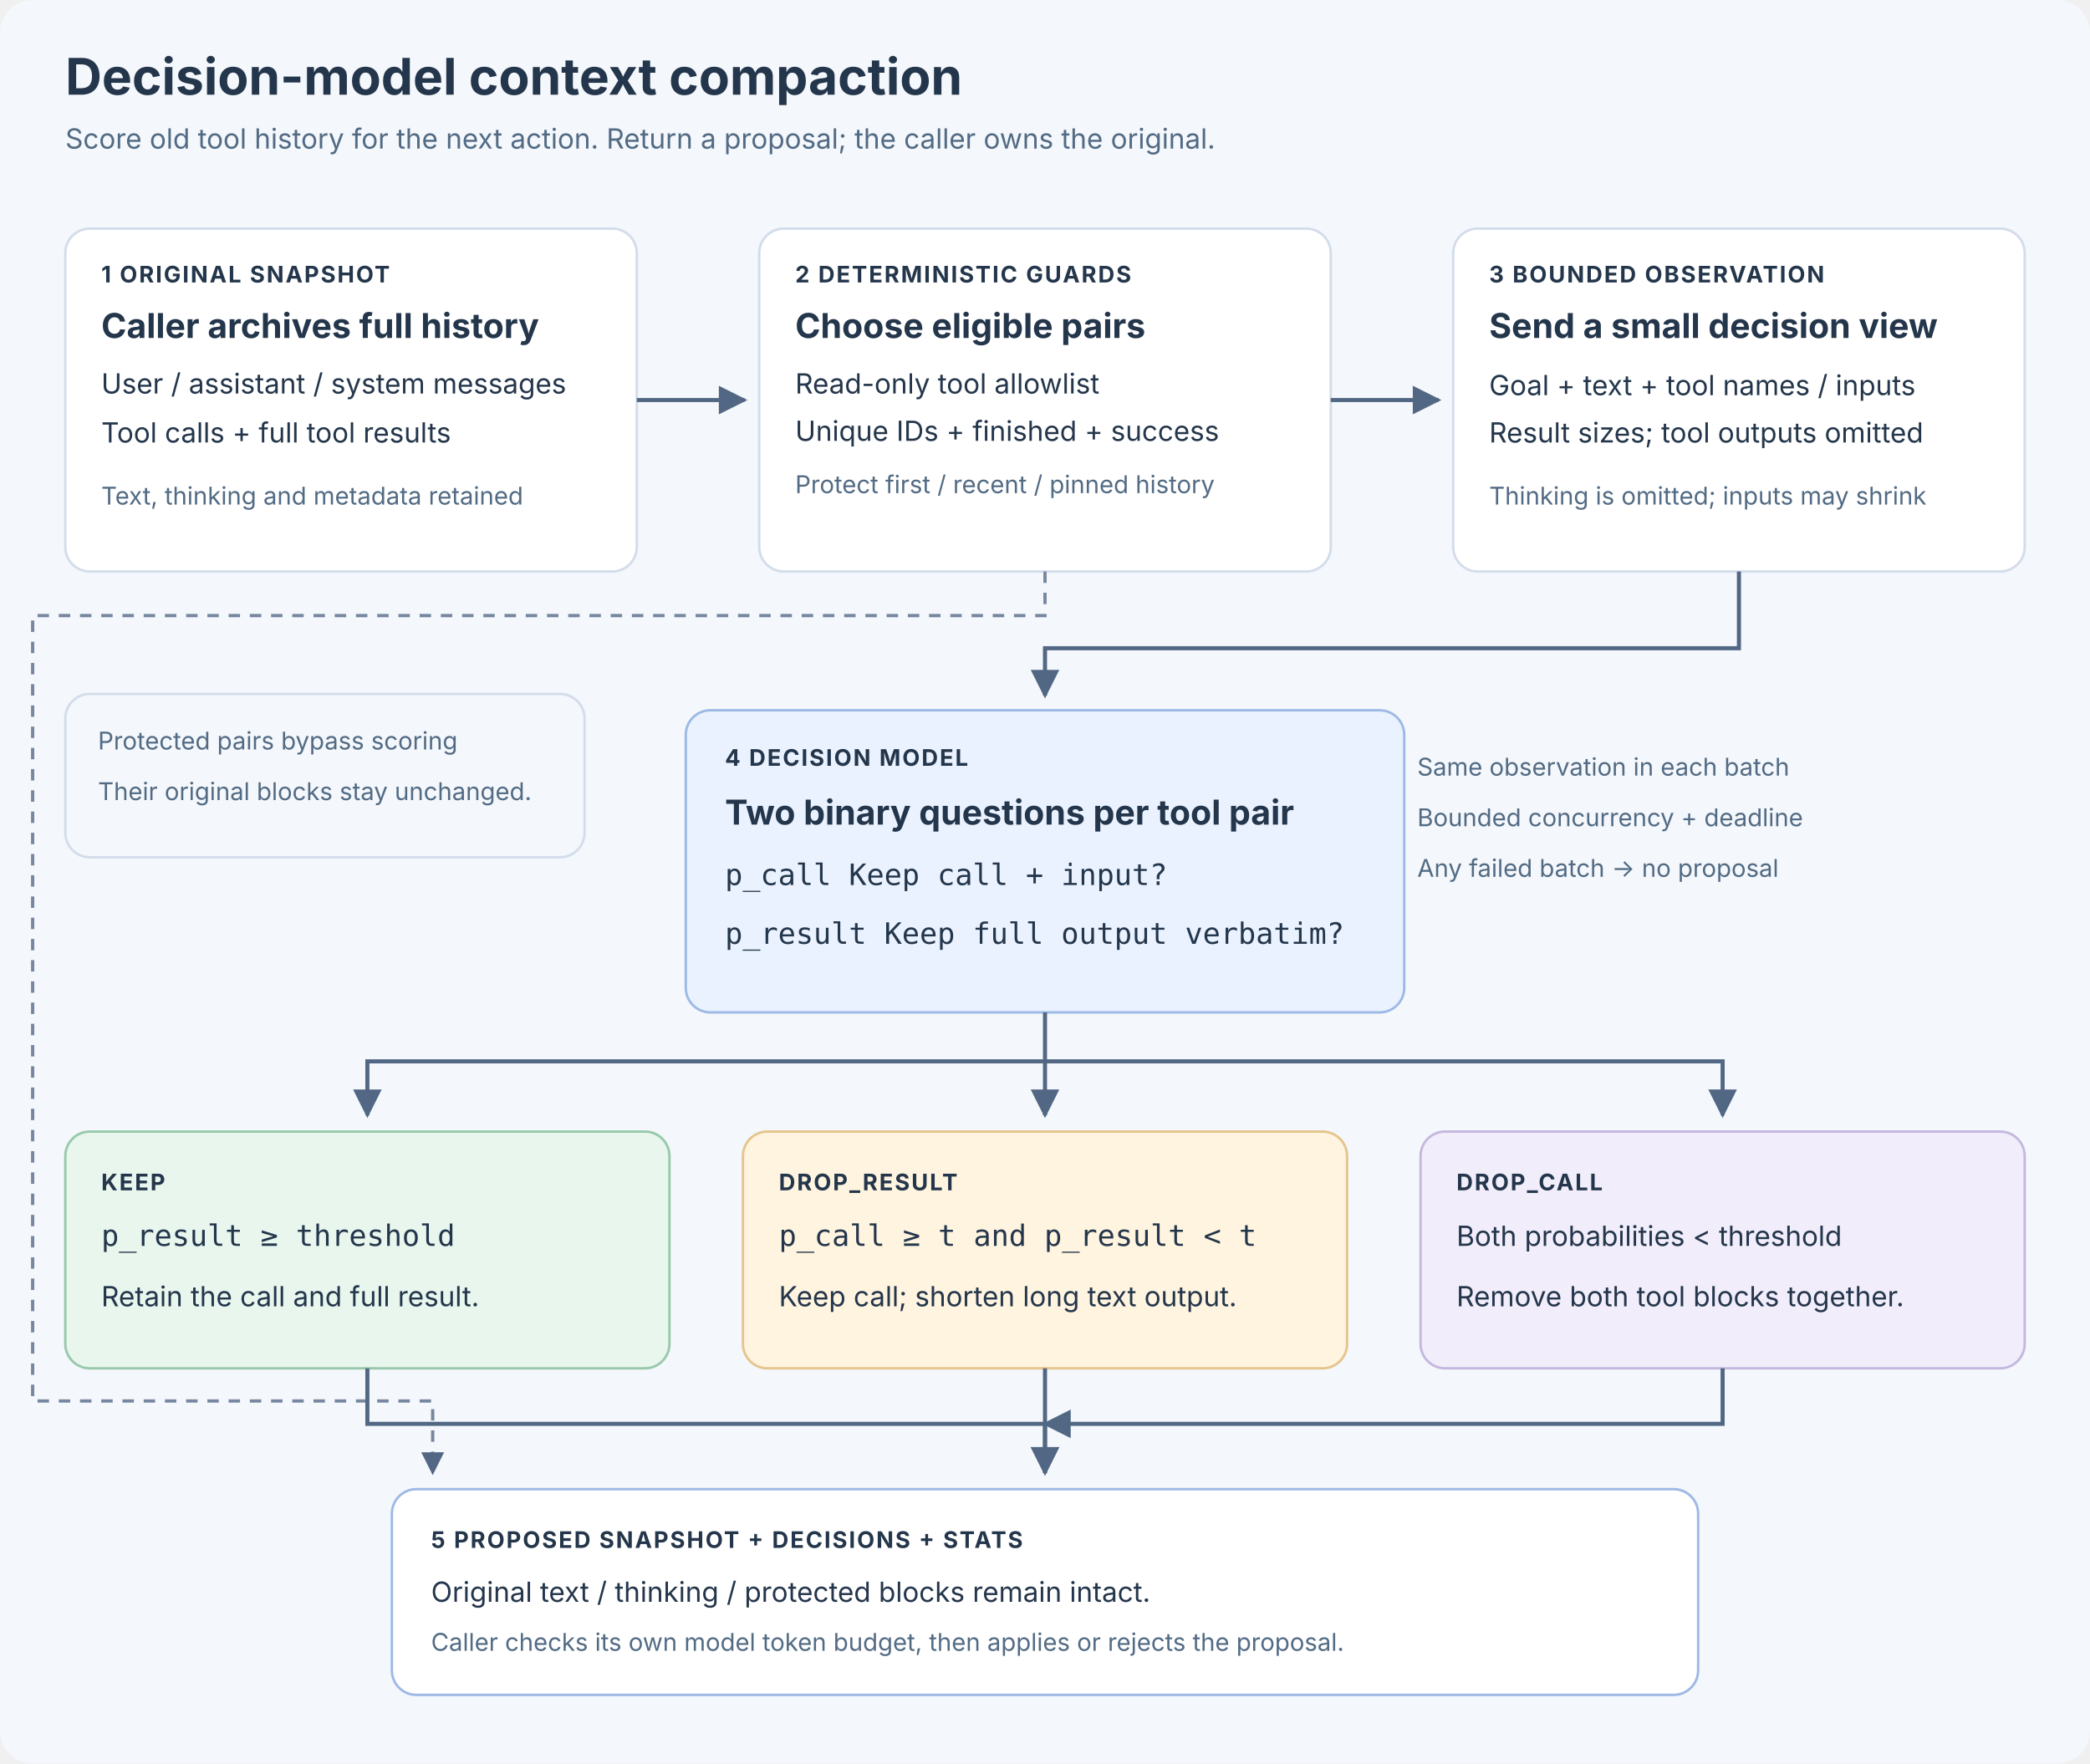
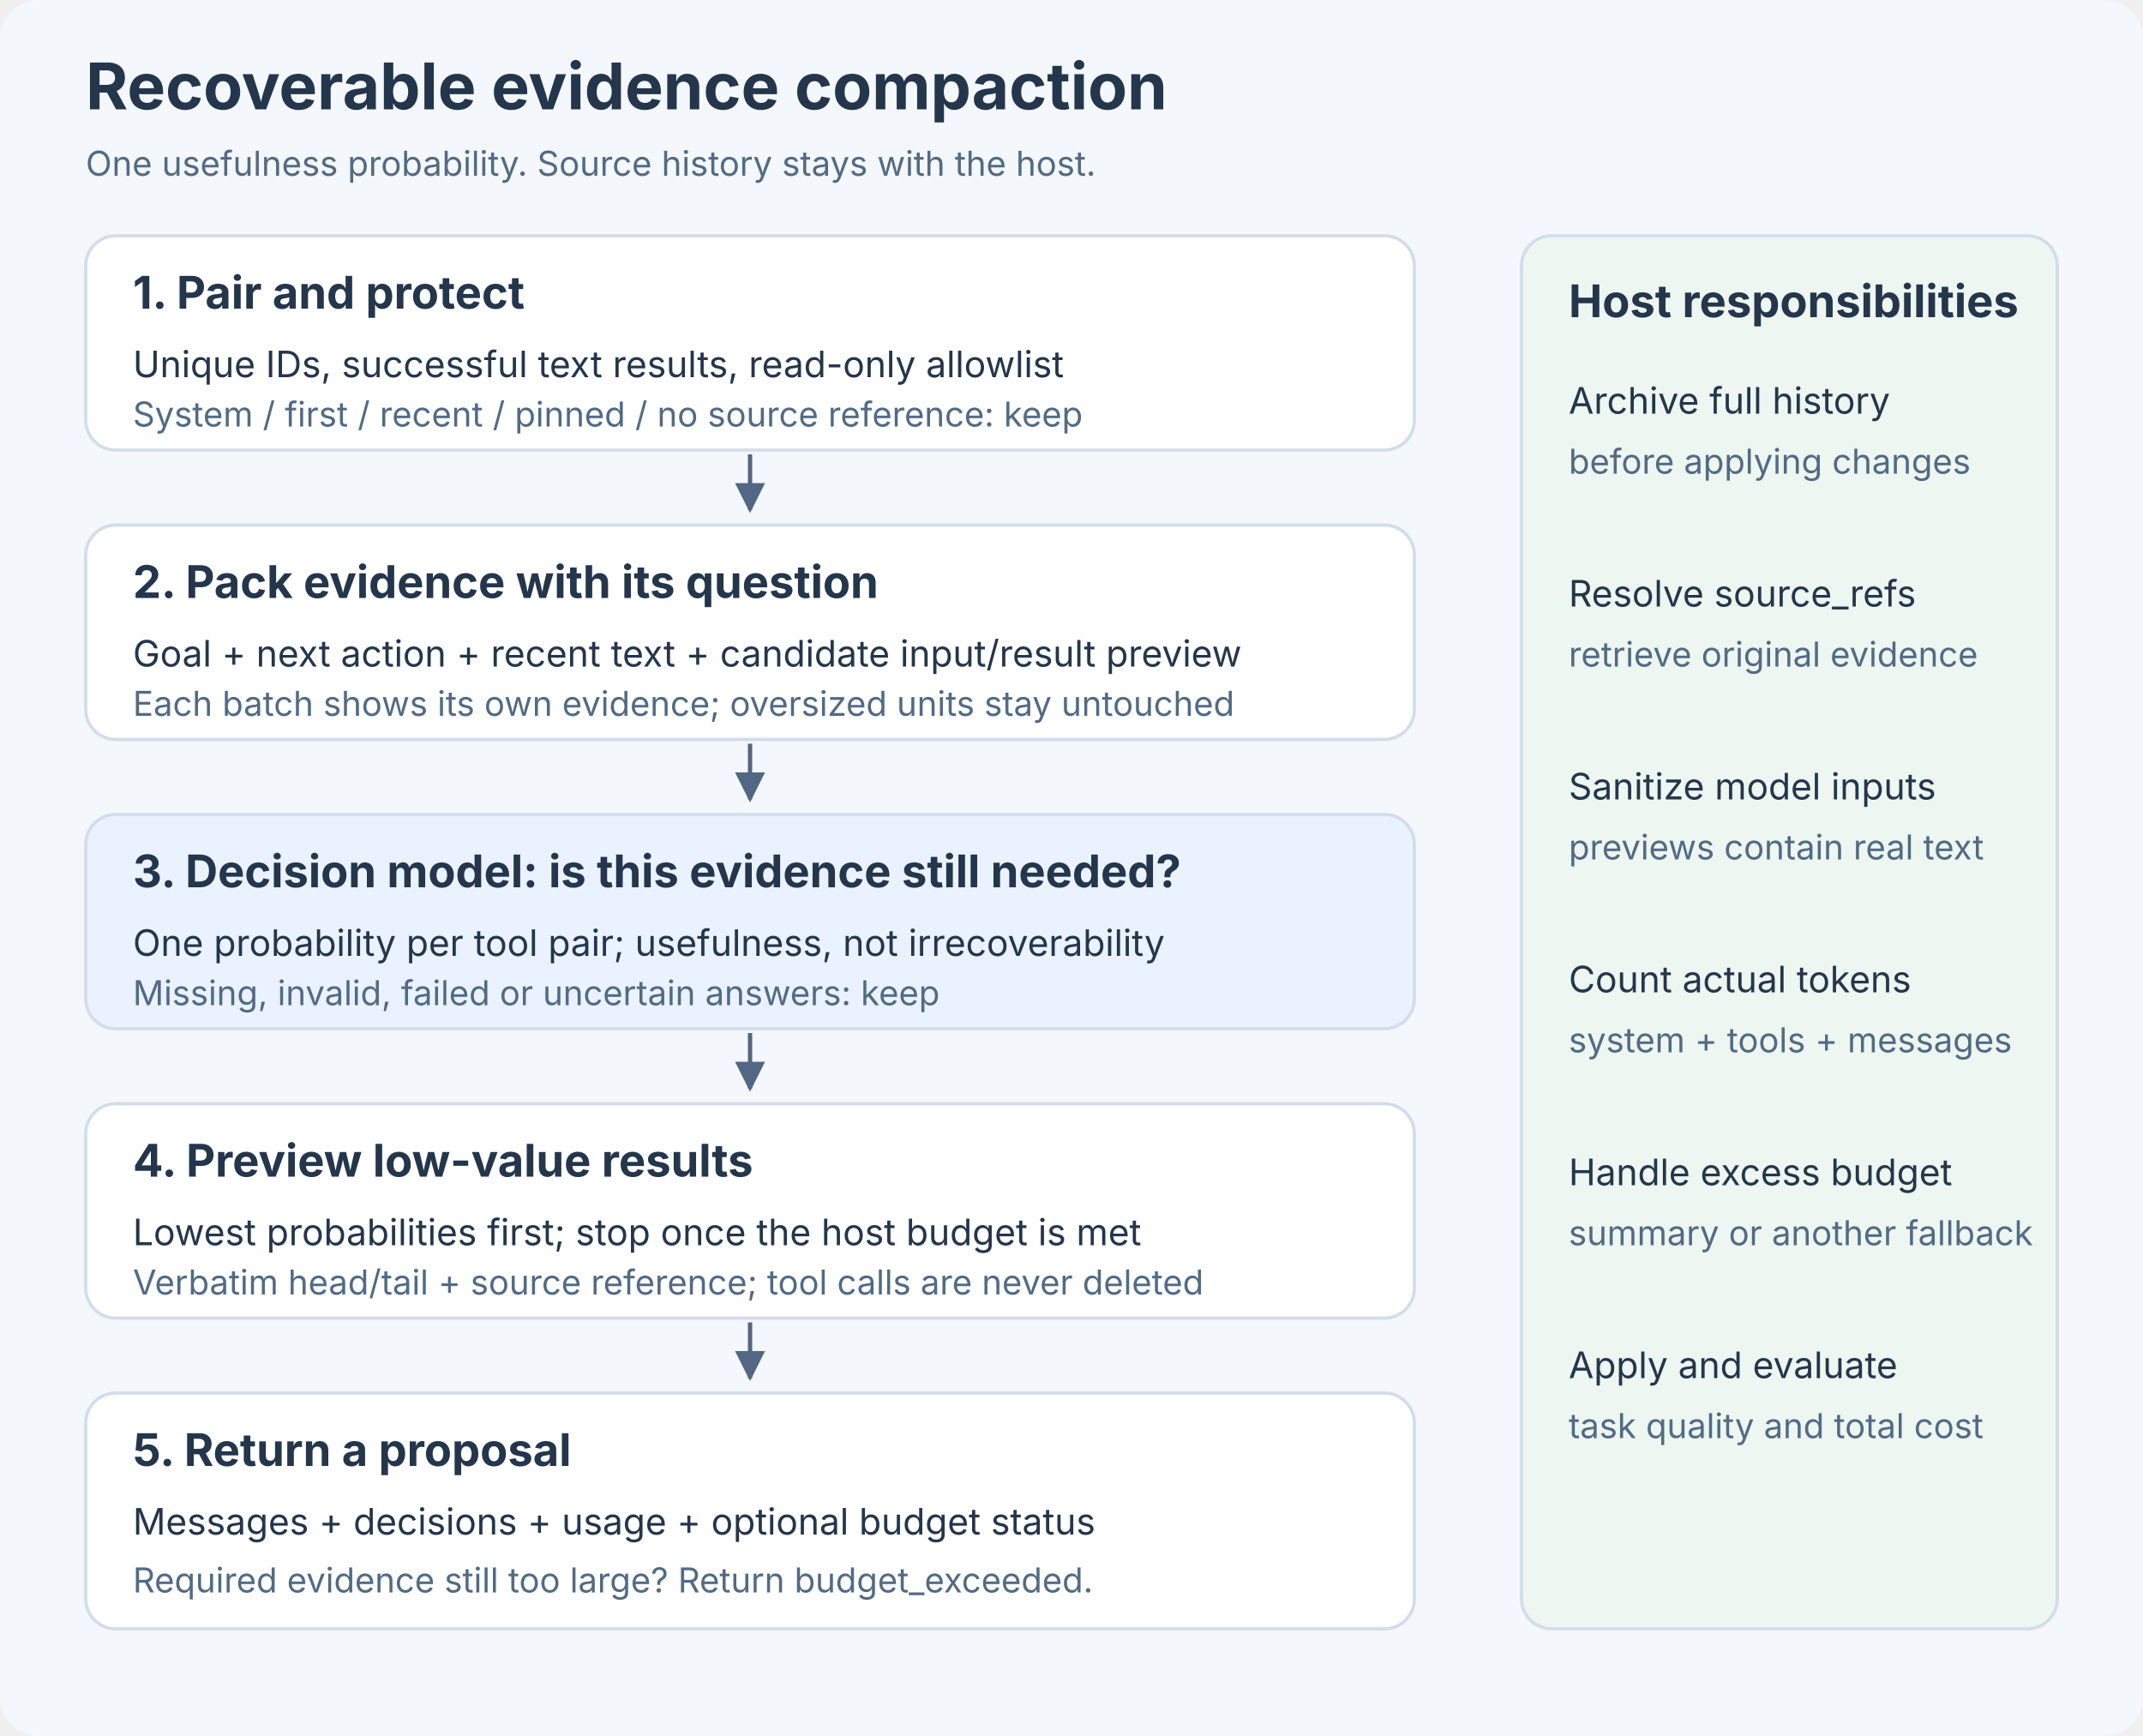
- <svg xmlns="http://www.w3.org/2000/svg" width="1280" height="1080" viewBox="0 0 1280 1080" role="img" aria-labelledby="title desc">
+ <svg xmlns="http://www.w3.org/2000/svg" width="1000" height="810" viewBox="0 0 1000 810" role="img" aria-labelledby="title desc">
  <defs>
-     <marker id="arrow" viewBox="0 0 10 10" refX="9" refY="5" markerWidth="7" markerHeight="7" orient="auto-start-reverse">
-       <path d="M 0 0 L 10 5 L 0 10 z" fill="#516784" />
+     <marker id="arrow" viewBox="0 0 10 10" refX="9" refY="5" markerWidth="7" markerHeight="7" orient="auto">
+       <path d="M0 0 L10 5 L0 10Z" fill="#516784" />
    </marker>
  </defs>
-   <style>text{font-family:Inter,-apple-system,BlinkMacSystemFont,"Segoe UI",sans-serif;fill:#24364b}.title{font-size:31px;font-weight:750}.sub{font-size:17px;fill:#526b84}.heading{font-size:21px;font-weight:700}.body{font-size:17px}.small{font-size:15px;fill:#526b84}.mono{font-size:18px;font-family:ui-monospace,SFMono-Regular,Consolas,monospace}.tag{font-size:14px;font-weight:700;letter-spacing:1px}.line{fill:none;stroke:#516784;stroke-width:2.5;marker-end:url(#arrow)}.bypass{fill:none;stroke:#7787a0;stroke-width:2;stroke-dasharray:7 6;marker-end:url(#arrow)}</style>
-   <rect width="1280" height="1080" rx="20" fill="#f4f7fb" />
-   <text x="40" y="58" class="title">Decision-model context compaction</text>
-   <text x="40" y="91" class="sub">Score old tool history for the next action. Return a proposal; the caller owns the original.</text>
-   <rect x="40" y="140" width="350" height="210" rx="15" fill="#fff" stroke="#d3ddea" stroke-width="1.5" />
-   <rect x="465" y="140" width="350" height="210" rx="15" fill="#fff" stroke="#d3ddea" stroke-width="1.5" />
-   <rect x="890" y="140" width="350" height="210" rx="15" fill="#fff" stroke="#d3ddea" stroke-width="1.5" />
-   <text x="62" y="173" class="tag">1  ORIGINAL SNAPSHOT</text>
-   <text x="62" y="207" class="heading">Caller archives full history</text>
-   <text x="62" y="241" class="body">User / assistant / system messages</text>
-   <text x="62" y="271" class="body">Tool calls + full tool results</text>
-   <text x="62" y="309" class="small">Text, thinking and metadata retained</text>
-   <text x="487" y="173" class="tag">2  DETERMINISTIC GUARDS</text>
-   <text x="487" y="207" class="heading">Choose eligible pairs</text>
-   <text x="487" y="241" class="body">Read-only tool allowlist</text>
-   <text x="487" y="270" class="body">Unique IDs + finished + success</text>
-   <text x="487" y="302" class="small">Protect first / recent / pinned history</text>
-   <text x="912" y="173" class="tag">3  BOUNDED OBSERVATION</text>
-   <text x="912" y="207" class="heading">Send a small decision view</text>
-   <text x="912" y="242" class="body">Goal + text + tool names / inputs</text>
-   <text x="912" y="271" class="body">Result sizes; tool outputs omitted</text>
-   <text x="912" y="309" class="small">Thinking is omitted; inputs may shrink</text>
-   <path d="M 390 245 H 456" class="line" />
-   <path d="M 815 245 H 881" class="line" />
-   <rect x="420" y="435" width="440" height="185" rx="15" fill="#eaf2ff" stroke="#9db9e6" stroke-width="1.5" />
-   <text x="444" y="469" class="tag">4  DECISION MODEL</text>
-   <text x="444" y="505" class="heading">Two binary questions per tool pair</text>
-   <text x="444" y="542" class="mono">p_call    Keep call + input?</text>
-   <text x="444" y="578" class="mono">p_result  Keep full output verbatim?</text>
-   <path d="M 1065 350 V 397 H 640 V 426" class="line" />
-   <path d="M 640 350 V 377 H 20 V 858 H 265 V 902" class="bypass" />
-   <rect x="40" y="425" width="318" height="100" rx="15" fill="#f4f7fb" stroke="#d3ddea" stroke-width="1.5" />
-   <text x="60" y="459" class="small">Protected pairs bypass scoring</text>
-   <text x="60" y="490" class="small">Their original blocks stay unchanged.</text>
-   <text x="868" y="475" class="small">Same observation in each batch</text>
-   <text x="868" y="506" class="small">Bounded concurrency + deadline</text>
-   <text x="868" y="537" class="small">Any failed batch → no proposal</text>
-   <path d="M 640 620 V 650 H 225 V 683" class="line" />
-   <path d="M 640 650 V 683" class="line" />
-   <path d="M 640 650 H 1055 V 683" class="line" />
-   <rect x="40" y="693" width="370" height="145" rx="15" fill="#e8f6ee" stroke="#99c9ac" stroke-width="1.5" />
-   <rect x="455" y="693" width="370" height="145" rx="15" fill="#fff4df" stroke="#e5c58b" stroke-width="1.5" />
-   <rect x="870" y="693" width="370" height="145" rx="15" fill="#f1edfa" stroke="#c5b8df" stroke-width="1.5" />
-   <text x="62" y="729" class="tag">KEEP</text>
-   <text x="62" y="763" class="mono">p_result ≥ threshold</text>
-   <text x="62" y="800" class="body">Retain the call and full result.</text>
-   <text x="477" y="729" class="tag">DROP_RESULT</text>
-   <text x="477" y="763" class="mono">p_call ≥ t and p_result &lt; t</text>
-   <text x="477" y="800" class="body">Keep call; shorten long text output.</text>
-   <text x="892" y="729" class="tag">DROP_CALL</text>
-   <text x="892" y="763" class="body">Both probabilities &lt; threshold</text>
-   <text x="892" y="800" class="body">Remove both tool blocks together.</text>
-   <path d="M 225 838 V 872 H 640 V 902" class="line" />
-   <path d="M 640 838 V 902" class="line" />
-   <path d="M 1055 838 V 872 H 640" class="line" />
-   <rect x="240" y="912" width="800" height="126" rx="15" fill="#fff" stroke="#9db9e6" stroke-width="1.5" />
-   <text x="264" y="948" class="tag">5  PROPOSED SNAPSHOT + DECISIONS + STATS</text>
-   <text x="264" y="981" class="body">Original text / thinking / protected blocks remain intact.</text>
-   <text x="264" y="1011" class="small">Caller checks its own model token budget, then applies or rejects the proposal.</text>
+   <style>text{font-family:Inter,-apple-system,BlinkMacSystemFont,"Segoe UI",sans-serif;fill:#24364b}.title{font-size:30px;font-weight:700}.heading{font-size:21px;font-weight:700}.body{font-size:17px}.small{font-size:16px;fill:#526b84}.arrow{stroke:#516784;stroke-width:2;marker-end:url(#arrow)}</style>
+   <rect width="1000" height="810" rx="18" fill="#f4f7fb" />
+   <text x="40" y="51" class="title">Recoverable evidence compaction</text>
+   <text x="40" y="82" class="small">One usefulness probability. Source history stays with the host.</text>
+   <g fill="#fff" stroke="#d3ddea" stroke-width="1.5">
+     <rect x="40" y="110" width="620" height="100" rx="14" />
+     <rect x="40" y="245" width="620" height="100" rx="14" />
+     <rect x="40" y="380" width="620" height="100" rx="14" fill="#eaf2ff" />
+     <rect x="40" y="515" width="620" height="100" rx="14" />
+     <rect x="40" y="650" width="620" height="110" rx="14" />
+     <rect x="710" y="110" width="250" height="650" rx="14" fill="#edf6f0" />
+   </g>
+   <text x="62" y="144" class="heading">1. Pair and protect</text>
+   <text x="62" y="176" class="body">Unique IDs, successful text results, read-only allowlist</text>
+   <text x="62" y="199" class="small">System / first / recent / pinned / no source reference: keep</text>
+   <text x="62" y="279" class="heading">2. Pack evidence with its question</text>
+   <text x="62" y="311" class="body">Goal + next action + recent text + candidate input/result preview</text>
+   <text x="62" y="334" class="small">Each batch shows its own evidence; oversized units stay untouched</text>
+   <text x="62" y="414" class="heading">3. Decision model: is this evidence still needed?</text>
+   <text x="62" y="446" class="body">One probability per tool pair; usefulness, not irrecoverability</text>
+   <text x="62" y="469" class="small">Missing, invalid, failed or uncertain answers: keep</text>
+   <text x="62" y="549" class="heading">4. Preview low-value results</text>
+   <text x="62" y="581" class="body">Lowest probabilities first; stop once the host budget is met</text>
+   <text x="62" y="604" class="small">Verbatim head/tail + source reference; tool calls are never deleted</text>
+   <text x="62" y="684" class="heading">5. Return a proposal</text>
+   <text x="62" y="716" class="body">Messages + decisions + usage + optional budget status</text>
+   <text x="62" y="743" class="small">Required evidence still too large? Return budget_exceeded.</text>
+   <path d="M350 212 V238" class="arrow" />
+   <path d="M350 347 V373" class="arrow" />
+   <path d="M350 482 V508" class="arrow" />
+   <path d="M350 617 V643" class="arrow" />
+   <text x="732" y="148" class="heading">Host responsibilities</text>
+   <text x="732" y="193" class="body">Archive full history</text>
+   <text x="732" y="221" class="small">before applying changes</text>
+   <text x="732" y="283" class="body">Resolve source_refs</text>
+   <text x="732" y="311" class="small">retrieve original evidence</text>
+   <text x="732" y="373" class="body">Sanitize model inputs</text>
+   <text x="732" y="401" class="small">previews contain real text</text>
+   <text x="732" y="463" class="body">Count actual tokens</text>
+   <text x="732" y="491" class="small">system + tools + messages</text>
+   <text x="732" y="553" class="body">Handle excess budget</text>
+   <text x="732" y="581" class="small">summary or another fallback</text>
+   <text x="732" y="643" class="body">Apply and evaluate</text>
+   <text x="732" y="671" class="small">task quality and total cost</text>
</svg>
